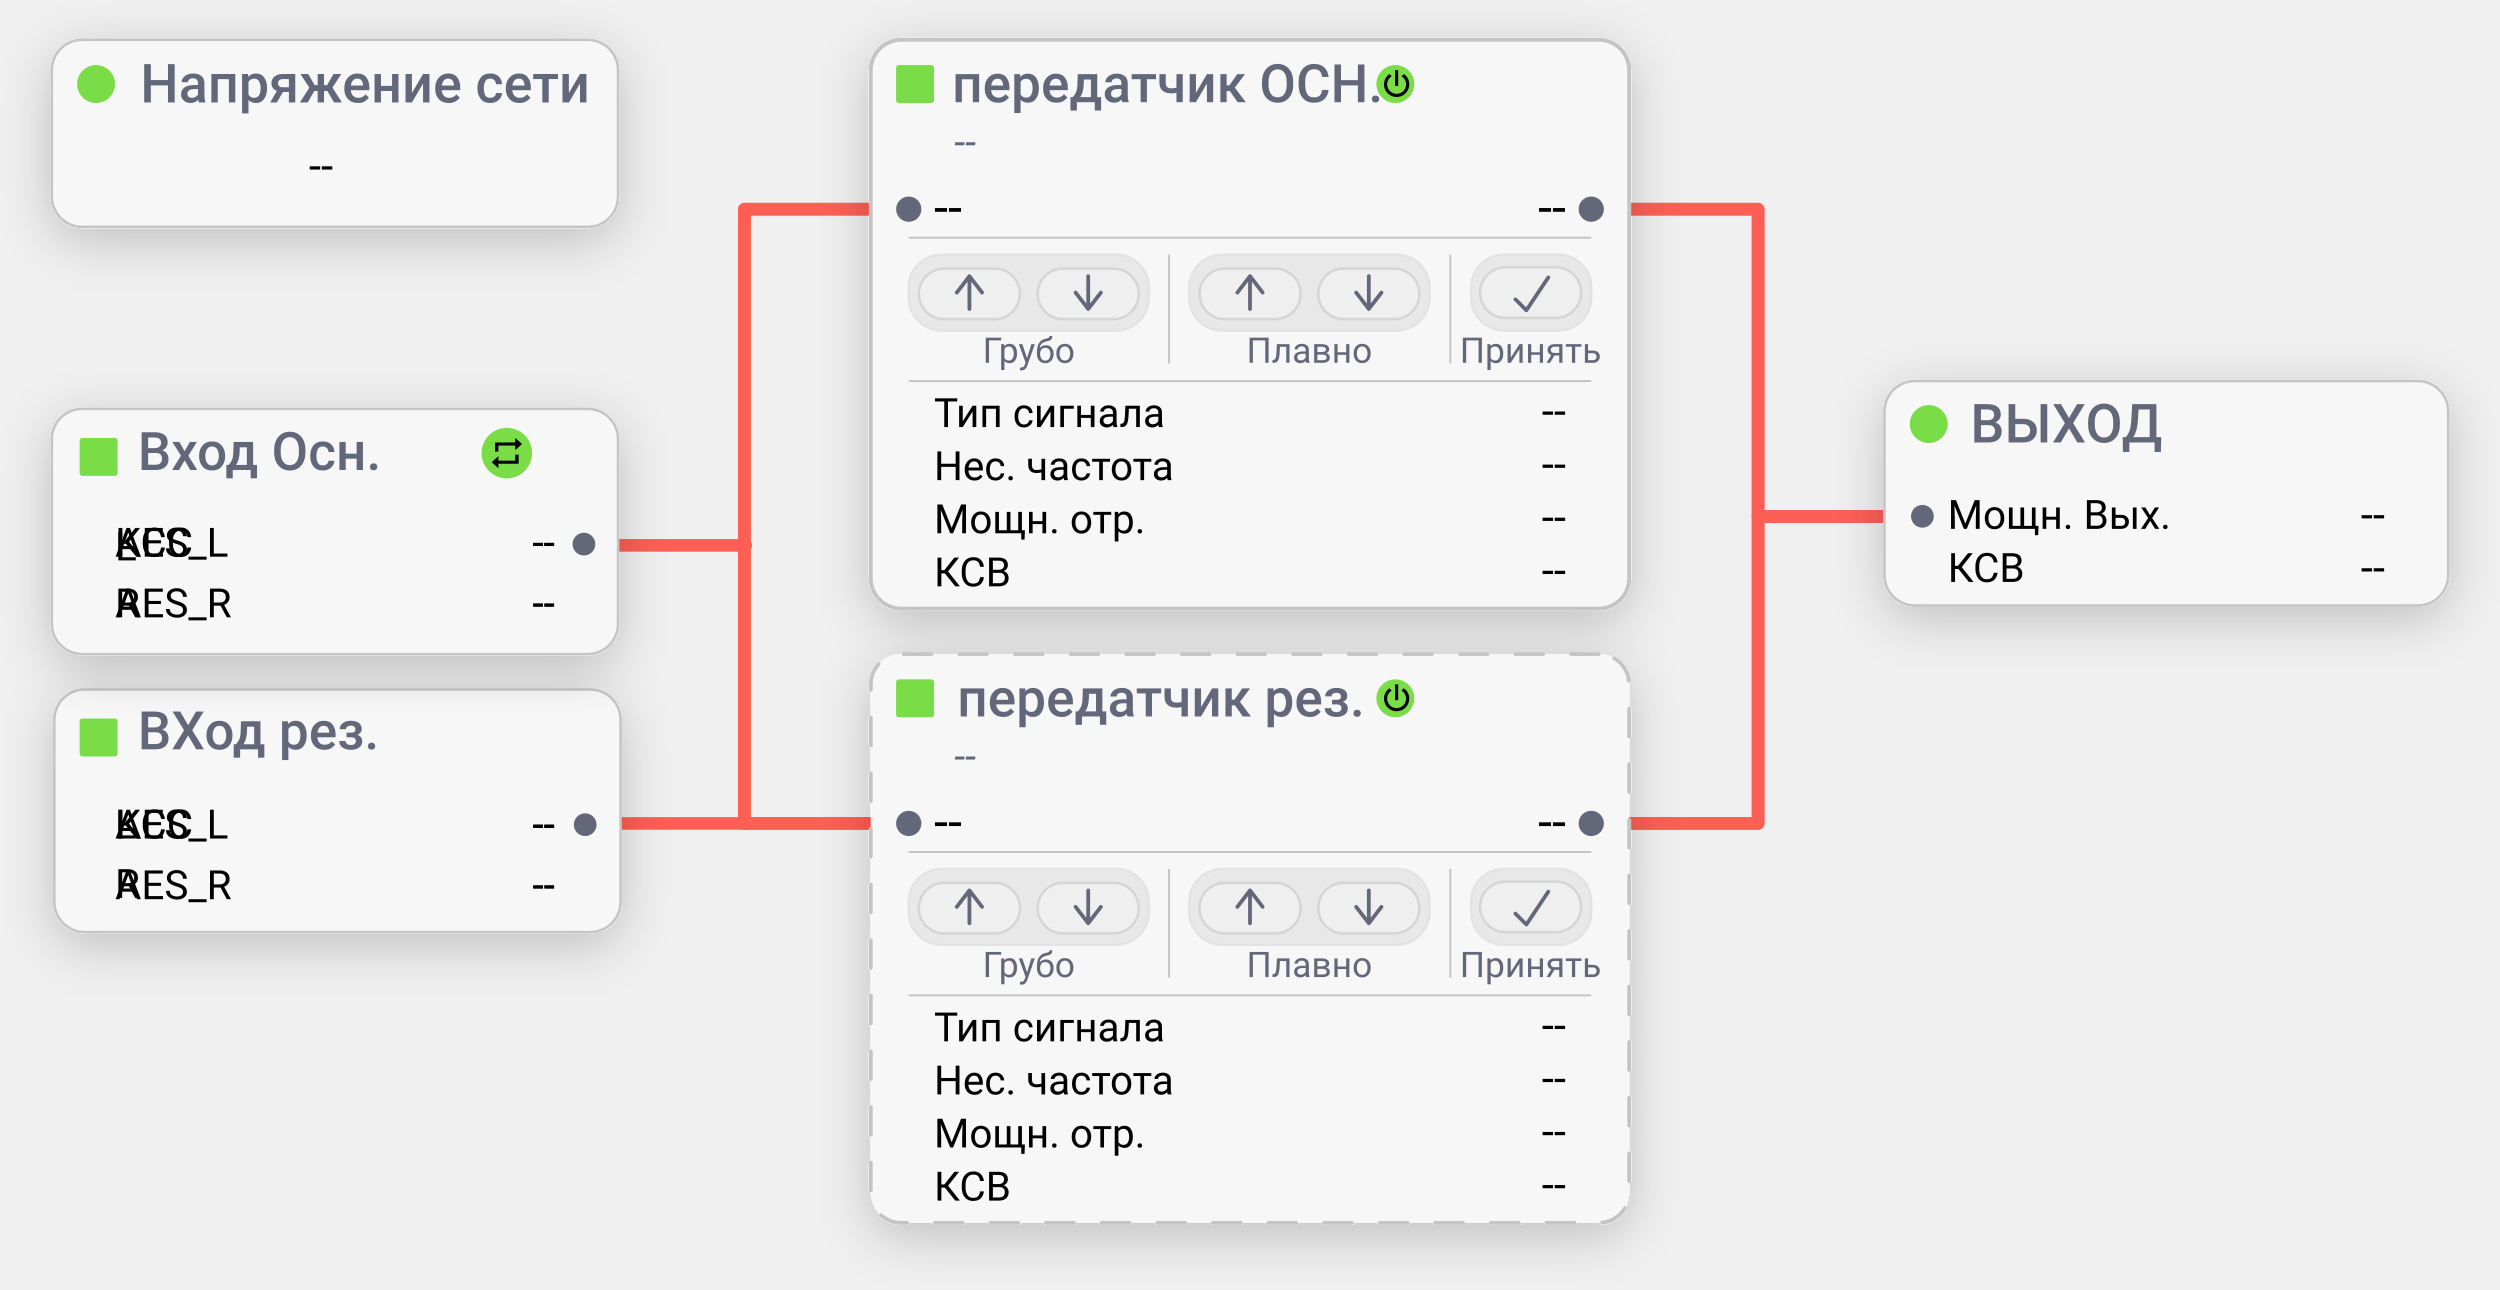
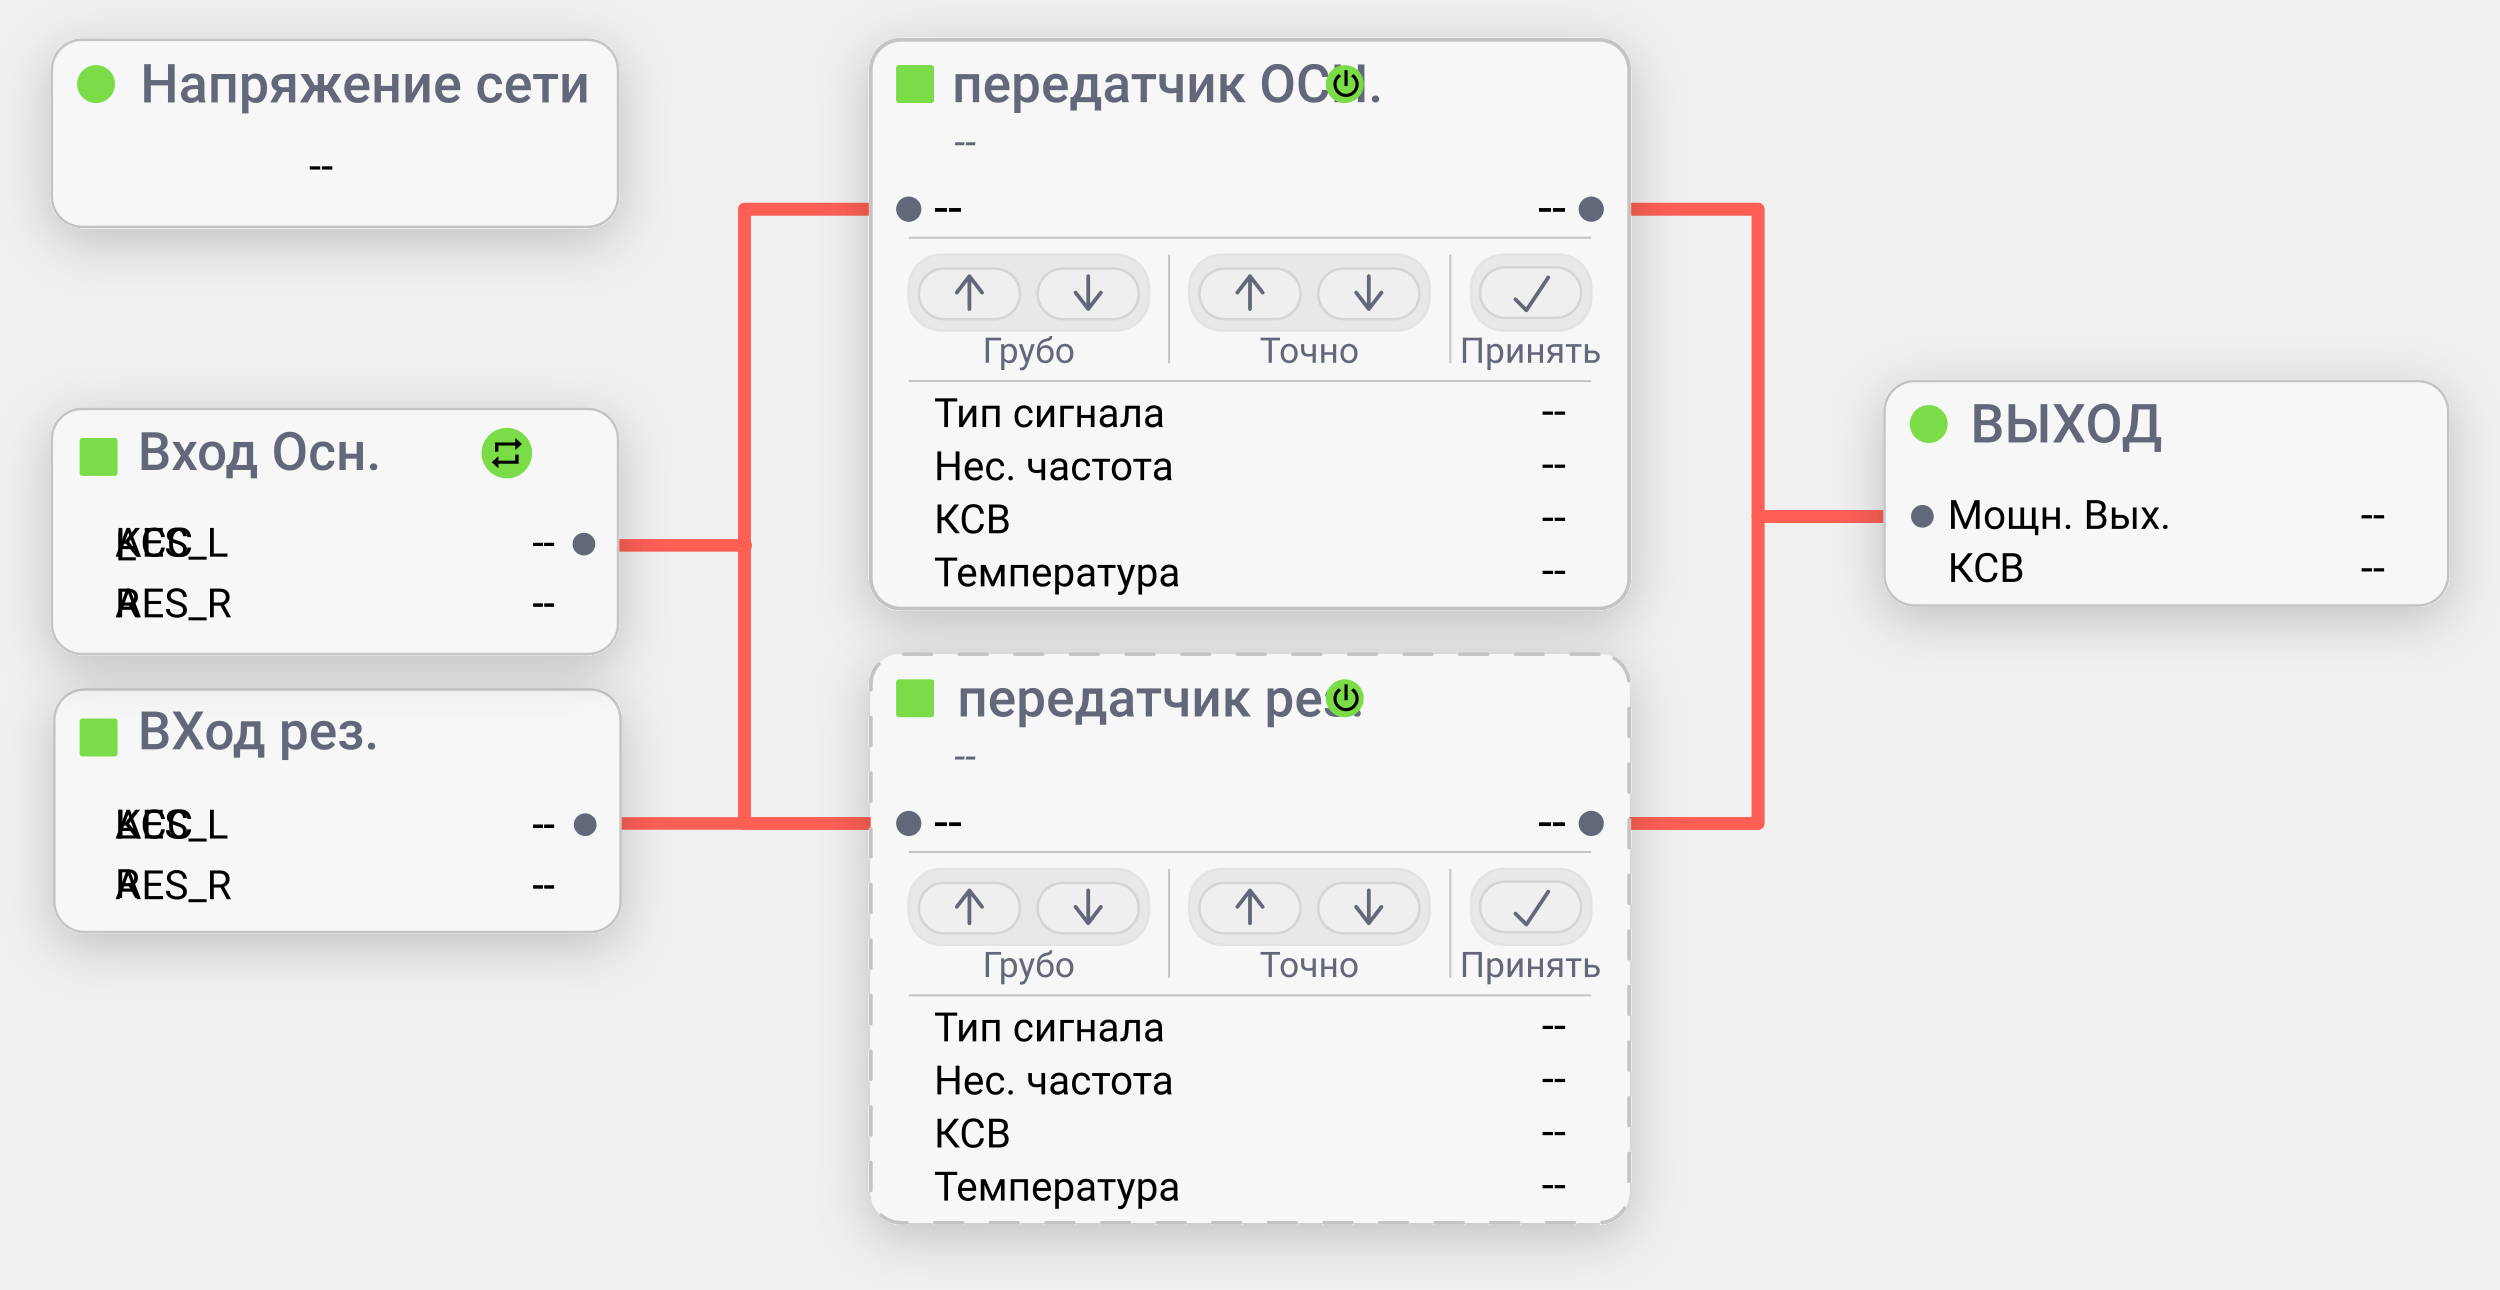
<svg xmlns="http://www.w3.org/2000/svg" width="989" height="510" viewBox="0 0 989 510" fill="none">
  <g id="avr_1+1">
    <g id="layer_2">
      <path id="path4139" d="M359.42 325.75H230.5" stroke="#B5C6CF" stroke-width="2" />
      <path id="path4139_2" d="M629.5 325.75L695.5 325.75V204.25H760.5" stroke="#B5C6CF" stroke-width="2" />
      <path id="path4139_3" d="M629.5 82.75L695.5 82.75L695.5 203.75" stroke="#B5C6CF" stroke-width="2" stroke-dasharray="9.11 9.11" />
      <path id="path4139_4" d="M359.5 82.75L294.5 82.75L294.5 325.75" stroke="#B5C6CF" stroke-width="2" stroke-dasharray="9.11 9.11" />
    </g>
    <g id="layer_3">
      <g id="signal_path_4">
        <path id="path4139_5" d="M294.5 325.75L359.5 325.75" stroke="#FE5F55" stroke-width="5" stroke-linecap="round" stroke-linejoin="round" />
-         <path id="path4139_6" d="M760 204.25L695.5 204.25L695.5 325.75L629.5 325.75" stroke="#FE5F55" stroke-width="5" stroke-linecap="round" stroke-linejoin="round" />
+         <path id="path4139_6" d="M760 204.25L695.5 204.25L695.5 325.749L629.5 325.75" stroke="#FE5F55" stroke-width="5" stroke-linecap="round" stroke-linejoin="round" />
      </g>
      <g id="signal_path_3">
        <path id="path4139_7" d="M294.5 215.75L294.5 325.75L359.5 325.75" stroke="#FE5F55" stroke-width="5" stroke-linecap="round" stroke-linejoin="round" />
        <path id="path4139_8" d="M760 204.25L695.5 204.25L695.5 325.75L629.5 325.75" stroke="#FE5F55" stroke-width="5" stroke-linecap="round" stroke-linejoin="round" />
      </g>
      <g id="signal_path_2">
        <path id="path4139_9" d="M294.5 325.75L294.5 82.75L359.5 82.75" stroke="#FE5F55" stroke-width="5" stroke-linecap="round" stroke-linejoin="round" />
        <path id="path4139_10" d="M629.5 82.75L695.5 82.75L695.5 204.25L760.5 204.25" stroke="#FE5F55" stroke-width="5" stroke-linecap="round" stroke-linejoin="round" />
      </g>
      <g id="signal_path_1">
        <path id="path4139_11" d="M359.5 82.75L294.5 82.75L294.5 215.75" stroke="#FE5F55" stroke-width="5" stroke-linecap="round" stroke-linejoin="round" />
        <path id="path4139_12" d="M629.5 82.75L695.5 82.75L695.5 204.25L760.5 204.25" stroke="#FE5F55" stroke-width="5" stroke-linecap="round" stroke-linejoin="round" />
      </g>
    </g>
    <g id="layer_1">
      <g id="output_1">
        <g id="rect8952" filter="url(#filter0_d_0_1)">
          <path d="M956.5 150.75L757.5 150.75C750.873 150.75 745.5 156.123 745.5 162.75V227.55C745.5 234.177 750.873 239.55 757.5 239.55H956.5C963.127 239.55 968.5 234.177 968.5 227.55V162.75C968.5 156.123 963.127 150.75 956.5 150.75Z" fill="#F7F7F7" />
          <path d="M956.5 150.75L757.5 150.75C750.873 150.75 745.5 156.123 745.5 162.75V227.55C745.5 234.177 750.873 239.55 757.5 239.55H956.5C963.127 239.55 968.5 234.177 968.5 227.55V162.75C968.5 156.123 963.127 150.75 956.5 150.75Z" stroke="#C4C4C4" stroke-linecap="round" />
        </g>
        <g id="header">
          <path id="output_1_device_icon" d="M763 175.25C767.142 175.25 770.5 171.892 770.5 167.75C770.5 163.608 767.142 160.25 763 160.25C758.858 160.25 755.5 163.608 755.5 167.75C755.5 171.892 758.858 175.25 763 175.25Z" fill="#7ADC47" />
          <text id="output_1_header_label" fill="#626879" style="white-space: pre" xml:space="preserve" font-family="Roboto" font-size="21.333" font-weight="500" letter-spacing="0em">
            <tspan x="779.5" y="175.042">ВЫХОД</tspan>
          </text>
        </g>
        <g id="g8982">
          <g id="g8970">
            <path id="circle8962" d="M760.5 208.75C762.985 208.75 765 206.735 765 204.25C765 201.765 762.985 199.75 760.5 199.75C758.015 199.75 756 201.765 756 204.25C756 206.735 758.015 208.75 760.5 208.75Z" fill="#626879" />
          </g>
        </g>
        <g id="secondary_info">
          <g id="g9004">
            <text id="output_1_Pout_value" fill="black" style="white-space: pre" xml:space="preserve" font-family="Roboto" font-size="17.333" letter-spacing="0em">
              <tspan x="933.919" y="209.674">--</tspan>
            </text>
            <text id="text9002" fill="black" style="white-space: pre" xml:space="preserve" font-family="Roboto" font-size="16" letter-spacing="0em">
              <tspan x="770.5" y="209.219">Мощн. Вых.</tspan>
            </text>
          </g>
          <g id="g9004_2">
            <text id="output_1_swr_value" fill="black" style="white-space: pre" xml:space="preserve" font-family="Roboto" font-size="17.333" letter-spacing="0em">
              <tspan x="933.919" y="230.674">--</tspan>
            </text>
            <text id="text9002_2" fill="black" style="white-space: pre" xml:space="preserve" font-family="Roboto" font-size="16" letter-spacing="0em">
              <tspan x="770.5" y="230.219">КСВ</tspan>
            </text>
          </g>
        </g>
      </g>
      <g id="exiter_1">
        <g id="rect8952-3" filter="url(#filter1_d_0_1)">
          <path d="M632.5 15.75H356.5C349.873 15.75 344.5 21.123 344.5 27.75V228.75C344.5 235.377 349.873 240.75 356.5 240.75H632.5C639.127 240.75 644.5 235.377 644.5 228.75V27.75C644.5 21.123 639.127 15.75 632.5 15.75Z" fill="#F7F7F7" />
          <path d="M632.5 15.75H356.5C349.873 15.75 344.5 21.123 344.5 27.75V228.75C344.5 235.377 349.873 240.75 356.5 240.75H632.5C639.127 240.75 644.5 235.377 644.5 228.75V27.75C644.5 21.123 639.127 15.75 632.5 15.75Z" stroke="#C4C4C4" stroke-width="1.5" stroke-linecap="round" />
        </g>
        <g id="secondary_info_2">
          <g id="g8994">
            <text id="exiter_1_input_signal_type_value" fill="black" style="white-space: pre" xml:space="preserve" font-family="Roboto" font-size="17.333" letter-spacing="0em">
              <tspan x="609.919" y="168.674">--</tspan>
            </text>
            <text id="text8992" fill="black" style="white-space: pre" xml:space="preserve" font-family="Roboto" font-size="16" letter-spacing="0em">
              <tspan x="369.5" y="168.951">Тип сигнала</tspan>
            </text>
          </g>
          <g id="g8994_2">
            <text id="exiter_1_freq_value" fill="black" style="white-space: pre" xml:space="preserve" font-family="Roboto" font-size="17.333" letter-spacing="0em">
              <tspan x="609.919" y="189.674">--</tspan>
            </text>
            <text id="text8992_2" fill="black" style="white-space: pre" xml:space="preserve" font-family="Roboto" font-size="16" letter-spacing="0em">
              <tspan x="369.5" y="189.951">Нес. частота</tspan>
            </text>
          </g>
          <g id="g8994_3">
-             <text id="exiter_1_refl_pwr_value" fill="black" style="white-space: pre" xml:space="preserve" font-family="Roboto" font-size="17.333" letter-spacing="0em">
+             <text id="exiter_1_swr_value" fill="black" style="white-space: pre" xml:space="preserve" font-family="Roboto" font-size="17.333" letter-spacing="0em">
              <tspan x="609.919" y="210.674">--</tspan>
            </text>
            <text id="text8992_3" fill="black" style="white-space: pre" xml:space="preserve" font-family="Roboto" font-size="16" letter-spacing="0em">
-               <tspan x="369.5" y="210.951">Мощн. отр.</tspan>
+               <tspan x="369.5" y="210.95">КСВ</tspan>
            </text>
          </g>
          <g id="g8994_4">
-             <text id="exiter_1_swr_value" fill="black" style="white-space: pre" xml:space="preserve" font-family="Roboto" font-size="17.333" letter-spacing="0em">
+             <text id="exiter_1_temp_value" fill="black" style="white-space: pre" xml:space="preserve" font-family="Roboto" font-size="17.333" letter-spacing="0em">
              <tspan x="609.919" y="231.674">--</tspan>
            </text>
            <text id="text8992_4" fill="black" style="white-space: pre" xml:space="preserve" font-family="Roboto" font-size="16" letter-spacing="0em">
-               <tspan x="369.5" y="231.95">КСВ</tspan>
+               <tspan x="369.5" y="231.951">Температура</tspan>
            </text>
          </g>
        </g>
        <g id="path8985">
          <path d="M359.5 150.75L629.5 150.75L359.5 150.75Z" fill="#C4C4C4" />
          <path d="M359.5 150.75L629.5 150.75" stroke="#C4C4C4" stroke-width="0.809" />
        </g>
        <g id="exiter_1_control_buttons">
          <g id="Frame 45">
            <rect x="359.5" y="100.75" width="95" height="30" rx="13" fill="#E5E5E5" fill-opacity="0.8" />
            <rect x="359.5" y="100.75" width="95" height="30" rx="13" stroke="#E3E3E3" />
            <text id="text8992_5" fill="#626879" style="white-space: pre" xml:space="preserve" font-family="Roboto" font-size="14" letter-spacing="0em">
              <tspan x="388.734" y="143.535">Грубо</tspan>
            </text>
            <g id="exiter_1_set_ex1_button">
              <rect id="Rectangle 21" x="403.5" y="126.25" width="40" height="20" rx="10" transform="rotate(180 403.5 126.25)" fill="#F3F3F3" fill-opacity="0.7" stroke="#D5D5D5" stroke-linecap="round" stroke-linejoin="round" />
              <path id="Vector 38" d="M383.5 122.25V115.75V109.25M388.5 115.75L383.5 109.25L378.5 115.75" stroke="#626879" stroke-width="1.5" stroke-linecap="round" stroke-linejoin="round" />
            </g>
            <g id="exiter_1_set_ex2_button">
              <rect id="Rectangle 21_2" width="40" height="20" rx="10" transform="matrix(-1 0 0 1 450.5 106.25)" fill="#F3F3F3" fill-opacity="0.7" stroke="#D5D5D5" stroke-linecap="round" stroke-linejoin="round" />
              <path id="Vector 38_2" d="M430.5 109.25V115.75V122.25M435.5 115.75L430.5 122.25L425.5 115.75" stroke="#626879" stroke-width="1.5" stroke-linecap="round" stroke-linejoin="round" />
            </g>
          </g>
          <g id="Frame 43">
            <rect x="470.5" y="100.75" width="95" height="30" rx="13" fill="#E5E5E5" fill-opacity="0.8" />
            <rect x="470.5" y="100.75" width="95" height="30" rx="13" stroke="#E3E3E3" />
            <text id="text8992_6" fill="#626879" style="white-space: pre" xml:space="preserve" font-family="Roboto" font-size="14" letter-spacing="0em">
-               <tspan x="493.11" y="143.535">Плавно</tspan>
+               <tspan x="498.326" y="143.535">Точно</tspan>
            </text>
            <g id="exiter_1_set_ex3_button">
              <rect id="Rectangle 21_3" x="514.5" y="126.25" width="40" height="20" rx="10" transform="rotate(180 514.5 126.25)" fill="#F3F3F3" fill-opacity="0.7" stroke="#D5D5D5" stroke-linecap="round" stroke-linejoin="round" />
              <path id="Vector 38_3" d="M494.5 122.25V115.75V109.25M499.5 115.75L494.5 109.25L489.5 115.75" stroke="#626879" stroke-width="1.5" stroke-linecap="round" stroke-linejoin="round" />
            </g>
            <g id="exiter_1_set_ex4_button">
              <rect id="Rectangle 21_4" width="40" height="20" rx="10" transform="matrix(-1 0 0 1 561.5 106.25)" fill="#F3F3F3" fill-opacity="0.7" stroke="#D5D5D5" stroke-linecap="round" stroke-linejoin="round" />
              <path id="Vector 38_4" d="M541.5 109.25V115.75V122.25M546.5 115.75L541.5 122.25L536.5 115.75" stroke="#626879" stroke-width="1.5" stroke-linecap="round" stroke-linejoin="round" />
            </g>
          </g>
          <g id="Frame 43_2">
            <rect x="582" y="100.75" width="47.5" height="30" rx="13" fill="#E5E5E5" fill-opacity="0.8" />
            <rect x="582" y="100.75" width="47.5" height="30" rx="13" stroke="#E3E3E3" />
            <text id="text8992_7" fill="#626879" style="white-space: pre" xml:space="preserve" font-family="Roboto" font-size="14" letter-spacing="0em">
              <tspan x="577.479" y="143.535">Принять</tspan>
            </text>
            <g id="exiter_1_set_ex5_button">
              <rect id="Rectangle 21_5" width="40" height="20" rx="10" transform="matrix(-1 0 0 1 625.5 105.75)" fill="#F3F3F3" fill-opacity="0.7" stroke="#D5D5D5" stroke-linecap="round" stroke-linejoin="round" />
              <path id="Vector 38_5" d="M612.5 109.75L603.834 122.75L599.5 118.417" stroke="#626879" stroke-width="1.5" stroke-linecap="round" stroke-linejoin="round" />
            </g>
          </g>
          <g id="path8984">
            <path d="M462.5 143.75V100.75V143.75Z" fill="#C4C4C4" />
            <path d="M462.5 143.75V100.75" stroke="#C4C4C4" stroke-width="0.809" />
          </g>
          <g id="path8984_2">
            <path d="M573.75 143.75V100.75V143.75Z" fill="#C4C4C4" />
            <path d="M573.75 143.75V100.75" stroke="#C4C4C4" stroke-width="0.809" />
          </g>
        </g>
        <g id="header_2">
          <path id="exiter_1_device_icon" d="M368.428 25.75H355.571C354.979 25.75 354.5 26.23 354.5 26.821V39.679C354.5 40.27 354.979 40.75 355.571 40.75H368.428C369.02 40.75 369.5 40.27 369.5 39.679V26.821C369.5 26.23 369.02 25.75 368.428 25.75Z" fill="#7ADC47" />
          <text id="exiter_1_header_label" fill="#626879" style="white-space: pre" xml:space="preserve" font-family="Roboto" font-size="21" font-weight="500" letter-spacing="0em">
            <tspan x="376.648" y="40.428">передатчик ОСН.</tspan>
          </text>
          <text id="exiter_1_station_header_value" fill="#626879" style="white-space: pre" xml:space="preserve" font-family="Roboto" font-size="16" font-style="italic" letter-spacing="0em">
            <tspan x="377.5" y="61.719">--</tspan>
          </text>
          <g id="exiter_1_power_button" clip-path="url(#clip0_0_1)">
-             <path id="power_btn_cover" d="M552 40.75C556.142 40.75 559.5 37.392 559.5 33.25C559.5 29.108 556.142 25.75 552 25.75C547.858 25.75 544.5 29.108 544.5 33.25C544.5 37.392 547.858 40.75 552 40.75Z" fill="#7ADC47" />
-             <path id="Vector" d="M555.35 29.275L554.444 30.181C555.525 30.837 556.25 32.019 556.25 33.375C556.25 34.37 555.855 35.323 555.151 36.027C554.448 36.73 553.494 37.125 552.5 37.125C551.505 37.125 550.551 36.73 549.848 36.027C549.145 35.323 548.75 34.37 548.75 33.375C548.75 32.019 549.475 30.837 550.55 30.175L549.65 29.275C548.35 30.175 547.5 31.675 547.5 33.375C547.5 34.701 548.027 35.973 548.964 36.91C549.902 37.848 551.174 38.375 552.5 38.375C553.826 38.375 555.098 37.848 556.035 36.91C556.973 35.973 557.5 34.701 557.5 33.375C557.5 31.675 556.65 30.175 555.35 29.275ZM553.125 27.75H551.875V34H553.125" fill="black" />
+             <path id="power_btn_cover" d="M532 40.75C536.142 40.75 539.5 37.392 539.5 33.25C539.5 29.108 536.142 25.75 532 25.75C527.858 25.75 524.5 29.108 524.5 33.25C524.5 37.392 527.858 40.75 532 40.75Z" fill="#7ADC47" />
+             <path id="Vector" d="M535.35 29.275L534.444 30.181C535.525 30.837 536.25 32.019 536.25 33.375C536.25 34.37 535.855 35.323 535.152 36.027C534.448 36.73 533.495 37.125 532.5 37.125C531.505 37.125 530.552 36.73 529.848 36.027C529.145 35.323 528.75 34.37 528.75 33.375C528.75 32.019 529.475 30.837 530.55 30.175L529.65 29.275C528.35 30.175 527.5 31.675 527.5 33.375C527.5 34.701 528.027 35.973 528.964 36.91C529.902 37.848 531.174 38.375 532.5 38.375C533.826 38.375 535.098 37.848 536.036 36.91C536.973 35.973 537.5 34.701 537.5 33.375C537.5 31.675 536.65 30.175 535.35 29.275ZM533.125 27.75H531.875V34H533.125" fill="black" />
          </g>
        </g>
        <g id="path8984_3">
          <path d="M359.5 94.051H629.5H359.5Z" fill="#C4C4C4" />
          <path d="M359.5 94.051H629.5" stroke="#C4C4C4" stroke-width="0.809" />
        </g>
        <g id="primary_info_output">
          <g id="g10081-4">
            <path id="circle9062-2" d="M629.5 87.75C632.261 87.75 634.5 85.511 634.5 82.75C634.5 79.989 632.261 77.75 629.5 77.75C626.739 77.75 624.5 79.989 624.5 82.75C624.5 85.511 626.739 87.75 629.5 87.75Z" fill="#626879" />
            <text id="exiter_1_output_pwr_value" fill="black" style="white-space: pre" xml:space="preserve" font-family="Roboto" font-size="20" letter-spacing="0em">
              <tspan x="608.445" y="89.086">--</tspan>
            </text>
          </g>
        </g>
        <g id="primary_info_input">
          <path id="circle8962_2" d="M359.5 87.75C362.261 87.75 364.5 85.511 364.5 82.75C364.5 79.989 362.261 77.75 359.5 77.75C356.739 77.75 354.5 79.989 354.5 82.75C354.5 85.511 356.739 87.75 359.5 87.75Z" fill="#626879" />
          <text id="exiter_1_input_signal_value" fill="black" style="white-space: pre" xml:space="preserve" font-family="Roboto" font-size="20" letter-spacing="0em">
            <tspan x="369.5" y="89.086">--</tspan>
          </text>
        </g>
      </g>
      <g id="exiter_0">
        <g id="rect8952-3_2" filter="url(#filter2_d_0_1)">
          <path d="M632.5 258.75H356.5C349.873 258.75 344.5 264.123 344.5 270.75V471.75C344.5 478.377 349.873 483.75 356.5 483.75H632.5C639.127 483.75 644.5 478.377 644.5 471.75V270.75C644.5 264.123 639.127 258.75 632.5 258.75Z" fill="#F7F7F7" />
          <path d="M632.5 258.75H356.5C349.873 258.75 344.5 264.123 344.5 270.75V471.75C344.5 478.377 349.873 483.75 356.5 483.75H632.5C639.127 483.75 644.5 478.377 644.5 471.75V270.75C644.5 264.123 639.127 258.75 632.5 258.75Z" stroke="#C4C4C4" stroke-width="1.5" stroke-linecap="round" stroke-dasharray="11 11" />
        </g>
        <g id="secondary_info_3">
          <g id="g8994_5">
            <text id="exiter_0_input_signal_type_value" fill="black" style="white-space: pre" xml:space="preserve" font-family="Roboto" font-size="17.333" letter-spacing="0em">
              <tspan x="609.919" y="411.674">--</tspan>
            </text>
            <text id="text8992_8" fill="black" style="white-space: pre" xml:space="preserve" font-family="Roboto" font-size="16" letter-spacing="0em">
              <tspan x="369.5" y="411.951">Тип сигнала</tspan>
            </text>
          </g>
          <g id="g8994_6">
            <text id="exiter_0_freq_value" fill="black" style="white-space: pre" xml:space="preserve" font-family="Roboto" font-size="17.333" letter-spacing="0em">
              <tspan x="609.919" y="432.674">--</tspan>
            </text>
            <text id="text8992_9" fill="black" style="white-space: pre" xml:space="preserve" font-family="Roboto" font-size="16" letter-spacing="0em">
              <tspan x="369.5" y="432.951">Нес. частота</tspan>
            </text>
          </g>
          <g id="g8994_7">
-             <text id="exiter_0_refl_pwr_value" fill="black" style="white-space: pre" xml:space="preserve" font-family="Roboto" font-size="17.333" letter-spacing="0em">
+             <text id="exiter_0_swr_value" fill="black" style="white-space: pre" xml:space="preserve" font-family="Roboto" font-size="17.333" letter-spacing="0em">
              <tspan x="609.919" y="453.674">--</tspan>
            </text>
            <text id="text8992_10" fill="black" style="white-space: pre" xml:space="preserve" font-family="Roboto" font-size="16" letter-spacing="0em">
-               <tspan x="369.5" y="453.951">Мощн. отр.</tspan>
+               <tspan x="369.5" y="453.95">КСВ</tspan>
            </text>
          </g>
          <g id="g8994_8">
-             <text id="exiter_0_swr_value" fill="black" style="white-space: pre" xml:space="preserve" font-family="Roboto" font-size="17.333" letter-spacing="0em">
+             <text id="exiter_0_temp_value" fill="black" style="white-space: pre" xml:space="preserve" font-family="Roboto" font-size="17.333" letter-spacing="0em">
              <tspan x="609.919" y="474.674">--</tspan>
            </text>
            <text id="text8992_11" fill="black" style="white-space: pre" xml:space="preserve" font-family="Roboto" font-size="16" letter-spacing="0em">
-               <tspan x="369.5" y="474.95">КСВ</tspan>
+               <tspan x="369.5" y="474.951">Температура
+ </tspan>
            </text>
          </g>
        </g>
        <g id="path8985_2">
          <path d="M359.5 393.75L629.5 393.75L359.5 393.75Z" fill="#C4C4C4" />
          <path d="M359.5 393.75L629.5 393.75" stroke="#C4C4C4" stroke-width="0.809" />
        </g>
        <g id="exiter_0_control_buttons">
          <g id="Frame 45_2">
            <rect x="359.5" y="343.75" width="95" height="30" rx="13" fill="#E5E5E5" fill-opacity="0.8" />
            <rect x="359.5" y="343.75" width="95" height="30" rx="13" stroke="#E3E3E3" />
            <text id="text8992_12" fill="#626879" style="white-space: pre" xml:space="preserve" font-family="Roboto" font-size="14" letter-spacing="0em">
              <tspan x="388.734" y="386.535">Грубо</tspan>
            </text>
            <g id="exiter_0_set_ex1_button">
              <rect id="Rectangle 21_6" x="403.5" y="369.25" width="40" height="20" rx="10" transform="rotate(180 403.5 369.25)" fill="#F3F3F3" fill-opacity="0.7" stroke="#D5D5D5" stroke-linecap="round" stroke-linejoin="round" />
              <path id="Vector 38_6" d="M383.5 365.25V358.75V352.25M388.5 358.75L383.5 352.25L378.5 358.75" stroke="#626879" stroke-width="1.5" stroke-linecap="round" stroke-linejoin="round" />
            </g>
            <g id="exiter_0_set_ex2_button">
              <rect id="Rectangle 21_7" width="40" height="20" rx="10" transform="matrix(-1 0 0 1 450.5 349.25)" fill="#F3F3F3" fill-opacity="0.7" stroke="#D5D5D5" stroke-linecap="round" stroke-linejoin="round" />
              <path id="Vector 38_7" d="M430.5 352.25V358.75V365.25M435.5 358.75L430.5 365.25L425.5 358.75" stroke="#626879" stroke-width="1.5" stroke-linecap="round" stroke-linejoin="round" />
            </g>
          </g>
          <g id="Frame 43_3">
            <rect x="470.5" y="343.75" width="95" height="30" rx="13" fill="#E5E5E5" fill-opacity="0.8" />
            <rect x="470.5" y="343.75" width="95" height="30" rx="13" stroke="#E3E3E3" />
            <text id="text8992_13" fill="#626879" style="white-space: pre" xml:space="preserve" font-family="Roboto" font-size="14" letter-spacing="0em">
-               <tspan x="493.11" y="386.535">Плавно</tspan>
+               <tspan x="498.326" y="386.535">Точно</tspan>
            </text>
            <g id="exiter_0_set_ex3_button">
              <rect id="Rectangle 21_8" x="514.5" y="369.25" width="40" height="20" rx="10" transform="rotate(180 514.5 369.25)" fill="#F3F3F3" fill-opacity="0.7" stroke="#D5D5D5" stroke-linecap="round" stroke-linejoin="round" />
              <path id="Vector 38_8" d="M494.5 365.25V358.75V352.25M499.5 358.75L494.5 352.25L489.5 358.75" stroke="#626879" stroke-width="1.5" stroke-linecap="round" stroke-linejoin="round" />
            </g>
            <g id="exiter_0_set_ex4_button">
              <rect id="Rectangle 21_9" width="40" height="20" rx="10" transform="matrix(-1 0 0 1 561.5 349.25)" fill="#F3F3F3" fill-opacity="0.7" stroke="#D5D5D5" stroke-linecap="round" stroke-linejoin="round" />
              <path id="Vector 38_9" d="M541.5 352.25V358.75V365.25M546.5 358.75L541.5 365.25L536.5 358.75" stroke="#626879" stroke-width="1.5" stroke-linecap="round" stroke-linejoin="round" />
            </g>
          </g>
          <g id="Frame 43_4">
            <rect x="582" y="343.75" width="47.5" height="30" rx="13" fill="#E5E5E5" fill-opacity="0.8" />
            <rect x="582" y="343.75" width="47.5" height="30" rx="13" stroke="#E3E3E3" />
            <text id="text8992_14" fill="#626879" style="white-space: pre" xml:space="preserve" font-family="Roboto" font-size="14" letter-spacing="0em">
              <tspan x="577.479" y="386.535">Принять</tspan>
            </text>
            <g id="exiter_0_set_ex5_button">
              <rect id="Rectangle 21_10" width="40" height="20" rx="10" transform="matrix(-1 0 0 1 625.5 348.75)" fill="#F3F3F3" fill-opacity="0.7" stroke="#D5D5D5" stroke-linecap="round" stroke-linejoin="round" />
              <path id="Vector 38_10" d="M612.5 352.75L603.834 365.75L599.5 361.417" stroke="#626879" stroke-width="1.5" stroke-linecap="round" stroke-linejoin="round" />
            </g>
          </g>
          <g id="path8984_4">
            <path d="M462.5 386.75V343.75V386.75Z" fill="#C4C4C4" />
            <path d="M462.5 386.75V343.75" stroke="#C4C4C4" stroke-width="0.809" />
          </g>
          <g id="path8984_5">
            <path d="M573.75 386.75V343.75V386.75Z" fill="#C4C4C4" />
            <path d="M573.75 386.75V343.75" stroke="#C4C4C4" stroke-width="0.809" />
          </g>
        </g>
        <g id="header_3">
          <path id="exiter_0_device_icon" d="M368.428 268.75H355.571C354.979 268.75 354.5 269.23 354.5 269.821V282.679C354.5 283.27 354.979 283.75 355.571 283.75H368.428C369.02 283.75 369.5 283.27 369.5 282.679V269.821C369.5 269.23 369.02 268.75 368.428 268.75Z" fill="#7ADC47" />
          <text id="exiter_0_header_label" fill="#626879" style="white-space: pre" xml:space="preserve" font-family="Roboto" font-size="21" font-weight="500" letter-spacing="0em">
            <tspan x="378.668" y="283.428">передатчик рез.</tspan>
          </text>
          <text id="exiter_0_station_header_value" fill="#626879" style="white-space: pre" xml:space="preserve" font-family="Roboto" font-size="16" font-style="italic" letter-spacing="0em">
            <tspan x="377.5" y="304.719">--</tspan>
          </text>
-           <g id="exiter_0_power_button" clip-path="url(#clip1_0_1)">
-             <path id="power_btn_cover_2" d="M552 283.75C556.142 283.75 559.5 280.392 559.5 276.25C559.5 272.108 556.142 268.75 552 268.75C547.858 268.75 544.5 272.108 544.5 276.25C544.5 280.392 547.858 283.75 552 283.75Z" fill="#7ADC47" />
-             <path id="Vector_2" d="M555.35 272.275L554.444 273.181C555.525 273.838 556.25 275.019 556.25 276.375C556.25 277.37 555.855 278.323 555.151 279.027C554.448 279.73 553.494 280.125 552.5 280.125C551.505 280.125 550.551 279.73 549.848 279.027C549.145 278.323 548.75 277.37 548.75 276.375C548.75 275.019 549.475 273.838 550.55 273.175L549.65 272.275C548.35 273.175 547.5 274.675 547.5 276.375C547.5 277.701 548.027 278.973 548.964 279.911C549.902 280.848 551.174 281.375 552.5 281.375C553.826 281.375 555.098 280.848 556.035 279.911C556.973 278.973 557.5 277.701 557.5 276.375C557.5 274.675 556.65 273.175 555.35 272.275ZM553.125 270.75H551.875V277H553.125" fill="black" />
-           </g>
        </g>
        <g id="path8984_6">
          <path d="M359.5 337.051H629.5H359.5Z" fill="#C4C4C4" />
          <path d="M359.5 337.051H629.5" stroke="#C4C4C4" stroke-width="0.809" />
        </g>
        <g id="primary_info_output_2">
          <g id="g10081-4_2">
            <path id="circle9062-2_2" d="M629.5 330.75C632.261 330.75 634.5 328.511 634.5 325.75C634.5 322.989 632.261 320.75 629.5 320.75C626.739 320.75 624.5 322.989 624.5 325.75C624.5 328.511 626.739 330.75 629.5 330.75Z" fill="#626879" />
            <text id="exiter_0_output_pwr_value" fill="black" style="white-space: pre" xml:space="preserve" font-family="Roboto" font-size="20" letter-spacing="0em">
              <tspan x="608.445" y="332.086">--</tspan>
            </text>
          </g>
        </g>
        <g id="primary_info_input_2">
          <path id="circle8962_3" d="M359.5 330.75C362.261 330.75 364.5 328.511 364.5 325.75C364.5 322.989 362.261 320.75 359.5 320.75C356.739 320.75 354.5 322.989 354.5 325.75C354.5 328.511 356.739 330.75 359.5 330.75Z" fill="#626879" />
          <text id="exiter_0_input_signal_value" fill="black" style="white-space: pre" xml:space="preserve" font-family="Roboto" font-size="20" letter-spacing="0em">
            <tspan x="369.5" y="332.086">--</tspan>
          </text>
+         </g>
+         <g id="exiter_0_power_button" clip-path="url(#clip1_0_1)">
+           <path id="power_btn_cover_2" d="M532 283.75C536.142 283.75 539.5 280.392 539.5 276.25C539.5 272.108 536.142 268.75 532 268.75C527.858 268.75 524.5 272.108 524.5 276.25C524.5 280.392 527.858 283.75 532 283.75Z" fill="#7ADC47" />
+           <path id="Vector_2" d="M535.35 272.275L534.444 273.181C535.525 273.838 536.25 275.019 536.25 276.375C536.25 277.37 535.855 278.323 535.152 279.027C534.448 279.73 533.495 280.125 532.5 280.125C531.505 280.125 530.552 279.73 529.848 279.027C529.145 278.323 528.75 277.37 528.75 276.375C528.75 275.019 529.475 273.838 530.55 273.175L529.65 272.275C528.35 273.175 527.5 274.675 527.5 276.375C527.5 277.701 528.027 278.973 528.964 279.911C529.902 280.848 531.174 281.375 532.5 281.375C533.826 281.375 535.098 280.848 536.036 279.911C536.973 278.973 537.5 277.701 537.5 276.375C537.5 274.675 536.65 273.175 535.35 272.275ZM533.125 270.75H531.875V277H533.125" fill="black" />
        </g>
      </g>
      <g id="voltage">
        <g id="rect8952_2" filter="url(#filter3_d_0_1)">
          <path d="M232.5 15.75L32.5 15.75C25.873 15.75 20.5 21.123 20.5 27.75V77.75C20.5 84.377 25.873 89.75 32.5 89.75H232.5C239.127 89.75 244.5 84.377 244.5 77.75V27.75C244.5 21.123 239.127 15.75 232.5 15.75Z" fill="#F7F7F7" />
          <path d="M232.5 15.75L32.5 15.75C25.873 15.75 20.5 21.123 20.5 27.75V77.75C20.5 84.377 25.873 89.75 32.5 89.75H232.5C239.127 89.75 244.5 84.377 244.5 77.75V27.75C244.5 21.123 239.127 15.75 232.5 15.75Z" stroke="#C4C4C4" stroke-linecap="round" />
        </g>
        <text id="voltage_volt_value" fill="black" style="white-space: pre" xml:space="preserve" font-family="Roboto" font-size="17.333" letter-spacing="0em">
          <tspan x="122.21" y="71.674">--</tspan>
        </text>
        <g id="header_4">
          <path id="voltage_device_icon" d="M38 40.75C42.142 40.75 45.5 37.392 45.5 33.25C45.5 29.108 42.142 25.75 38 25.75C33.858 25.75 30.5 29.108 30.5 33.25C30.5 37.392 33.858 40.75 38 40.75Z" fill="#7ADC47" />
          <text id="voltage_header_label" fill="#626879" style="white-space: pre" xml:space="preserve" font-family="Roboto" font-size="21.333" font-weight="500" letter-spacing="0em">
            <tspan x="55.5" y="40.542">Напряжение сети</tspan>
          </text>
        </g>
      </g>
      <g id="input_1">
        <path id="path4139_13" d="M294 215.75L231.5 215.75" stroke="#B5C6CF" stroke-width="2" stroke-dasharray="9.11 9.11" />
        <path id="input_1_reserve_path_display" d="M231.5 325.75H294.5" stroke="#FE5F55" stroke-width="5" stroke-linecap="round" stroke-linejoin="round" />
        <path id="input_1_primary_path_display" d="M231.5 215.75H295" stroke="#FE5F55" stroke-width="5" stroke-linecap="round" stroke-linejoin="round" />
        <g id="input_1_reserve">
          <g id="rect8952-3_3" filter="url(#filter4_d_0_1)">
            <path d="M233.5 272.75H33.5C26.873 272.75 21.5 278.123 21.5 284.75V356.75C21.5 363.377 26.873 368.75 33.5 368.75H233.5C240.127 368.75 245.5 363.377 245.5 356.75V284.75C245.5 278.123 240.127 272.75 233.5 272.75Z" fill="#F7F7F7" />
            <path d="M233.5 272.75H33.5C26.873 272.75 21.5 278.123 21.5 284.75V356.75C21.5 363.377 26.873 368.75 33.5 368.75H233.5C240.127 368.75 245.5 363.377 245.5 356.75V284.75C245.5 278.123 240.127 272.75 233.5 272.75Z" stroke="#C4C4C4" stroke-linecap="round" />
          </g>
          <g id="res_secondary_info">
            <g id="input_1_res_l_group">
              <text id="input_1_res_l_value" fill="black" style="white-space: pre" xml:space="preserve" font-family="Roboto" font-size="16" letter-spacing="0em">
                <tspan x="210.656" y="331.719">--</tspan>
              </text>
              <text id="text8992_15" fill="black" style="white-space: pre" xml:space="preserve" font-family="Roboto" font-size="16" letter-spacing="0em">
                <tspan x="45.5" y="331.719">L</tspan>
              </text>
            </g>
            <g id="input_1_res_r_group">
              <text id="input_1_res_r_value" fill="black" style="white-space: pre" xml:space="preserve" font-family="Roboto" font-size="16" letter-spacing="0em">
                <tspan x="210.656" y="355.719">--</tspan>
              </text>
              <text id="text9002_3" fill="black" style="white-space: pre" xml:space="preserve" font-family="Roboto" font-size="16" letter-spacing="0em">
                <tspan x="45.5" y="355.228">R</tspan>
              </text>
            </g>
            <g id="input_1_res_mpx_group">
              <text id="input_1_res_mpx_value" fill="black" style="white-space: pre" xml:space="preserve" font-family="Roboto" font-size="16" letter-spacing="0em">
                <tspan x="210.656" y="331.719">--</tspan>
              </text>
              <text id="text9002_4" fill="black" style="white-space: pre" xml:space="preserve" font-family="Roboto" font-size="16" letter-spacing="0em">
                <tspan x="45.5" y="331.719">КСС</tspan>
              </text>
            </g>
            <g id="input_1_res_aes_r_group">
              <text id="input_1_res_aes_r_value" fill="black" style="white-space: pre" xml:space="preserve" font-family="Roboto" font-size="16" letter-spacing="0em">
                <tspan x="210.656" y="355.719">--</tspan>
              </text>
              <text id="AES_R" fill="black" style="white-space: pre" xml:space="preserve" font-family="Roboto" font-size="16" letter-spacing="0em">
                <tspan x="45.5" y="355.719">AES_R</tspan>
              </text>
            </g>
            <g id="input_1_res_aes_l_group">
              <text id="input_1_res_aes_l_value" fill="black" style="white-space: pre" xml:space="preserve" font-family="Roboto" font-size="16" letter-spacing="0em">
                <tspan x="210.656" y="331.719">--</tspan>
              </text>
              <text id="AES_L" fill="black" style="white-space: pre" xml:space="preserve" font-family="Roboto" font-size="16" letter-spacing="0em">
                <tspan x="45.5" y="331.719">AES_L</tspan>
              </text>
            </g>
          </g>
          <g id="header_5">
            <path id="input_1_device_icon" d="M45.429 284.25H32.571C31.98 284.25 31.5 284.73 31.5 285.321V298.179C31.5 298.77 31.98 299.25 32.571 299.25H45.429C46.02 299.25 46.5 298.77 46.5 298.179V285.321C46.5 284.73 46.02 284.25 45.429 284.25Z" fill="#7ADC47" />
            <text id="input_1_header_label" fill="#626879" style="white-space: pre" xml:space="preserve" font-family="Roboto" font-size="21" font-weight="500" letter-spacing="0em">
              <tspan x="54.5" y="296.428">ВХод рез.</tspan>
            </text>
          </g>
          <g id="g9929-10">
            <g id="g10081-4_3">
              <path id="circle9062-2_3" d="M231.5 330.75C233.985 330.75 236 328.735 236 326.25C236 323.765 233.985 321.75 231.5 321.75C229.015 321.75 227 323.765 227 326.25C227 328.735 229.015 330.75 231.5 330.75Z" fill="#626879" />
            </g>
          </g>
        </g>
        <g id="input_1_primary">
          <g id="rect8952-3_4" filter="url(#filter5_d_0_1)">
            <path d="M232.5 161.75H32.5C25.873 161.75 20.5 167.123 20.5 173.75V246.75C20.5 253.377 25.873 258.75 32.5 258.75H232.5C239.127 258.75 244.5 253.377 244.5 246.75V173.75C244.5 167.123 239.127 161.75 232.5 161.75Z" fill="#F7F7F7" />
            <path d="M232.5 161.75H32.5C25.873 161.75 20.5 167.123 20.5 173.75V246.75C20.5 253.377 25.873 258.75 32.5 258.75H232.5C239.127 258.75 244.5 253.377 244.5 246.75V173.75C244.5 167.123 239.127 161.75 232.5 161.75Z" stroke="#C4C4C4" stroke-linecap="round" />
          </g>
          <g id="primary_secondary_info">
            <g id="input_1_l_group">
              <text id="input_1_l_value" fill="black" style="white-space: pre" xml:space="preserve" font-family="Roboto" font-size="16" letter-spacing="0em">
                <tspan x="210.656" y="220.219">--</tspan>
              </text>
              <text id="text8992_16" fill="black" style="white-space: pre" xml:space="preserve" font-family="Roboto" font-size="16" letter-spacing="0em">
                <tspan x="45.5" y="221.69">L</tspan>
              </text>
            </g>
            <g id="input_1_r_group">
              <text id="input_1_r_value" fill="black" style="white-space: pre" xml:space="preserve" font-family="Roboto" font-size="16" letter-spacing="0em">
                <tspan x="210.656" y="244.219">--</tspan>
              </text>
              <text id="text9002_5" fill="black" style="white-space: pre" xml:space="preserve" font-family="Roboto" font-size="16" letter-spacing="0em">
                <tspan x="45.5" y="244.219">R</tspan>
              </text>
            </g>
            <g id="input_1_mpx_group">
              <text id="input_1_mpx_value" fill="black" style="white-space: pre" xml:space="preserve" font-family="Roboto" font-size="16" letter-spacing="0em">
                <tspan x="210.656" y="220.219">--</tspan>
              </text>
              <text id="text9002_6" fill="black" style="white-space: pre" xml:space="preserve" font-family="Roboto" font-size="16" letter-spacing="0em">
                <tspan x="45.5" y="220.219">КСС</tspan>
              </text>
            </g>
            <g id="input_1_aes_r_group">
              <text id="input_1_aes_r_value" fill="black" style="white-space: pre" xml:space="preserve" font-family="Roboto" font-size="16" letter-spacing="0em">
                <tspan x="210.656" y="244.219">--</tspan>
              </text>
              <text id="AES_R_2" fill="black" style="white-space: pre" xml:space="preserve" font-family="Roboto" font-size="16" letter-spacing="0em">
                <tspan x="45.5" y="244.219">AES_R</tspan>
              </text>
            </g>
            <g id="input_1_aes_l_group">
              <text id="input_1_aes_l_value" fill="black" style="white-space: pre" xml:space="preserve" font-family="Roboto" font-size="16" letter-spacing="0em">
                <tspan x="210.656" y="220.219">--</tspan>
              </text>
              <text id="AES_L_2" fill="black" style="white-space: pre" xml:space="preserve" font-family="Roboto" font-size="16" letter-spacing="0em">
                <tspan x="45.5" y="220.219">AES_L</tspan>
              </text>
            </g>
          </g>
          <g id="header_6">
            <g id="input_1_mode_switch">
              <path id="input_mode_switch_background" d="M200.5 189.25C206.023 189.25 210.5 184.773 210.5 179.25C210.5 173.727 206.023 169.25 200.5 169.25C194.977 169.25 190.5 173.727 190.5 179.25C190.5 184.773 194.977 189.25 200.5 189.25Z" fill="#7ADC47" />
              <path id="Vector_3" d="M203.833 182.25H197.167V180.45L194.5 182.85L197.167 185.25V183.45H205.167V179.85H203.833M197.167 176.25H203.833V178.05L206.5 175.65L203.833 173.25V175.05H195.833V178.65H197.167V176.25Z" fill="black" />
            </g>
            <path id="input_1_device_icon_2" d="M45.429 173.25H32.571C31.98 173.25 31.5 173.73 31.5 174.321V187.179C31.5 187.77 31.98 188.25 32.571 188.25H45.429C46.02 188.25 46.5 187.77 46.5 187.179V174.321C46.5 173.73 46.02 173.25 45.429 173.25Z" fill="#7ADC47" />
            <text id="input_1_header_label_2" fill="#626879" style="white-space: pre" xml:space="preserve" font-family="Roboto" font-size="21" font-weight="500" letter-spacing="0em">
              <tspan x="54.5" y="185.928">Вход Осн.</tspan>
            </text>
          </g>
          <g id="g9929-10_2">
            <g id="g10081-4_4">
              <path id="circle9062-2_4" d="M231 219.75C233.485 219.75 235.5 217.735 235.5 215.25C235.5 212.765 233.485 210.75 231 210.75C228.515 210.75 226.5 212.765 226.5 215.25C226.5 217.735 228.515 219.75 231 219.75Z" fill="#626879" />
            </g>
          </g>
        </g>
      </g>
    </g>
  </g>
  <defs>
    <filter id="filter0_d_0_1" x="725" y="135.25" width="264" height="129.8" filterUnits="userSpaceOnUse" color-interpolation-filters="sRGB">
      <feFlood flood-opacity="0" result="BackgroundImageFix" />
      <feColorMatrix in="SourceAlpha" type="matrix" values="0 0 0 0 0 0 0 0 0 0 0 0 0 0 0 0 0 0 127 0" result="hardAlpha" />
      <feOffset dy="5" />
      <feGaussianBlur stdDeviation="10" />
      <feComposite in2="hardAlpha" operator="out" />
      <feColorMatrix type="matrix" values="0 0 0 0 0 0 0 0 0 0 0 0 0 0 0 0 0 0 0.2 0" />
      <feBlend mode="normal" in2="BackgroundImageFix" result="effect1_dropShadow_0_1" />
      <feBlend mode="normal" in="SourceGraphic" in2="effect1_dropShadow_0_1" result="shape" />
    </filter>
    <filter id="filter1_d_0_1" x="323.75" y="0" width="341.5" height="266.5" filterUnits="userSpaceOnUse" color-interpolation-filters="sRGB">
      <feFlood flood-opacity="0" result="BackgroundImageFix" />
      <feColorMatrix in="SourceAlpha" type="matrix" values="0 0 0 0 0 0 0 0 0 0 0 0 0 0 0 0 0 0 127 0" result="hardAlpha" />
      <feOffset dy="5" />
      <feGaussianBlur stdDeviation="10" />
      <feComposite in2="hardAlpha" operator="out" />
      <feColorMatrix type="matrix" values="0 0 0 0 0 0 0 0 0 0 0 0 0 0 0 0 0 0 0.2 0" />
      <feBlend mode="normal" in2="BackgroundImageFix" result="effect1_dropShadow_0_1" />
      <feBlend mode="normal" in="SourceGraphic" in2="effect1_dropShadow_0_1" result="shape" />
    </filter>
    <filter id="filter2_d_0_1" x="323.75" y="243" width="341.5" height="266.5" filterUnits="userSpaceOnUse" color-interpolation-filters="sRGB">
      <feFlood flood-opacity="0" result="BackgroundImageFix" />
      <feColorMatrix in="SourceAlpha" type="matrix" values="0 0 0 0 0 0 0 0 0 0 0 0 0 0 0 0 0 0 127 0" result="hardAlpha" />
      <feOffset dy="5" />
      <feGaussianBlur stdDeviation="10" />
      <feComposite in2="hardAlpha" operator="out" />
      <feColorMatrix type="matrix" values="0 0 0 0 0 0 0 0 0 0 0 0 0 0 0 0 0 0 0.2 0" />
      <feBlend mode="normal" in2="BackgroundImageFix" result="effect1_dropShadow_0_1" />
      <feBlend mode="normal" in="SourceGraphic" in2="effect1_dropShadow_0_1" result="shape" />
    </filter>
    <filter id="filter3_d_0_1" x="0" y="0.25" width="265" height="115" filterUnits="userSpaceOnUse" color-interpolation-filters="sRGB">
      <feFlood flood-opacity="0" result="BackgroundImageFix" />
      <feColorMatrix in="SourceAlpha" type="matrix" values="0 0 0 0 0 0 0 0 0 0 0 0 0 0 0 0 0 0 127 0" result="hardAlpha" />
      <feOffset dy="5" />
      <feGaussianBlur stdDeviation="10" />
      <feComposite in2="hardAlpha" operator="out" />
      <feColorMatrix type="matrix" values="0 0 0 0 0 0 0 0 0 0 0 0 0 0 0 0 0 0 0.2 0" />
      <feBlend mode="normal" in2="BackgroundImageFix" result="effect1_dropShadow_0_1" />
      <feBlend mode="normal" in="SourceGraphic" in2="effect1_dropShadow_0_1" result="shape" />
    </filter>
    <filter id="filter4_d_0_1" x="1" y="257.25" width="265" height="137" filterUnits="userSpaceOnUse" color-interpolation-filters="sRGB">
      <feFlood flood-opacity="0" result="BackgroundImageFix" />
      <feColorMatrix in="SourceAlpha" type="matrix" values="0 0 0 0 0 0 0 0 0 0 0 0 0 0 0 0 0 0 127 0" result="hardAlpha" />
      <feOffset dy="5" />
      <feGaussianBlur stdDeviation="10" />
      <feComposite in2="hardAlpha" operator="out" />
      <feColorMatrix type="matrix" values="0 0 0 0 0 0 0 0 0 0 0 0 0 0 0 0 0 0 0.2 0" />
      <feBlend mode="normal" in2="BackgroundImageFix" result="effect1_dropShadow_0_1" />
      <feBlend mode="normal" in="SourceGraphic" in2="effect1_dropShadow_0_1" result="shape" />
    </filter>
    <filter id="filter5_d_0_1" x="0" y="146.25" width="265" height="138" filterUnits="userSpaceOnUse" color-interpolation-filters="sRGB">
      <feFlood flood-opacity="0" result="BackgroundImageFix" />
      <feColorMatrix in="SourceAlpha" type="matrix" values="0 0 0 0 0 0 0 0 0 0 0 0 0 0 0 0 0 0 127 0" result="hardAlpha" />
      <feOffset dy="5" />
      <feGaussianBlur stdDeviation="10" />
      <feComposite in2="hardAlpha" operator="out" />
      <feColorMatrix type="matrix" values="0 0 0 0 0 0 0 0 0 0 0 0 0 0 0 0 0 0 0.2 0" />
      <feBlend mode="normal" in2="BackgroundImageFix" result="effect1_dropShadow_0_1" />
      <feBlend mode="normal" in="SourceGraphic" in2="effect1_dropShadow_0_1" result="shape" />
    </filter>
    <clipPath id="clip0_0_1">
-       <rect width="15" height="15" fill="white" transform="translate(544.5 25.75)" />
+       <rect width="15" height="15" fill="white" transform="translate(524.5 25.75)" />
    </clipPath>
    <clipPath id="clip1_0_1">
-       <rect width="15" height="15" fill="white" transform="translate(544.5 268.75)" />
+       <rect width="15" height="15" fill="white" transform="translate(524.5 268.75)" />
    </clipPath>
  </defs>
</svg>
